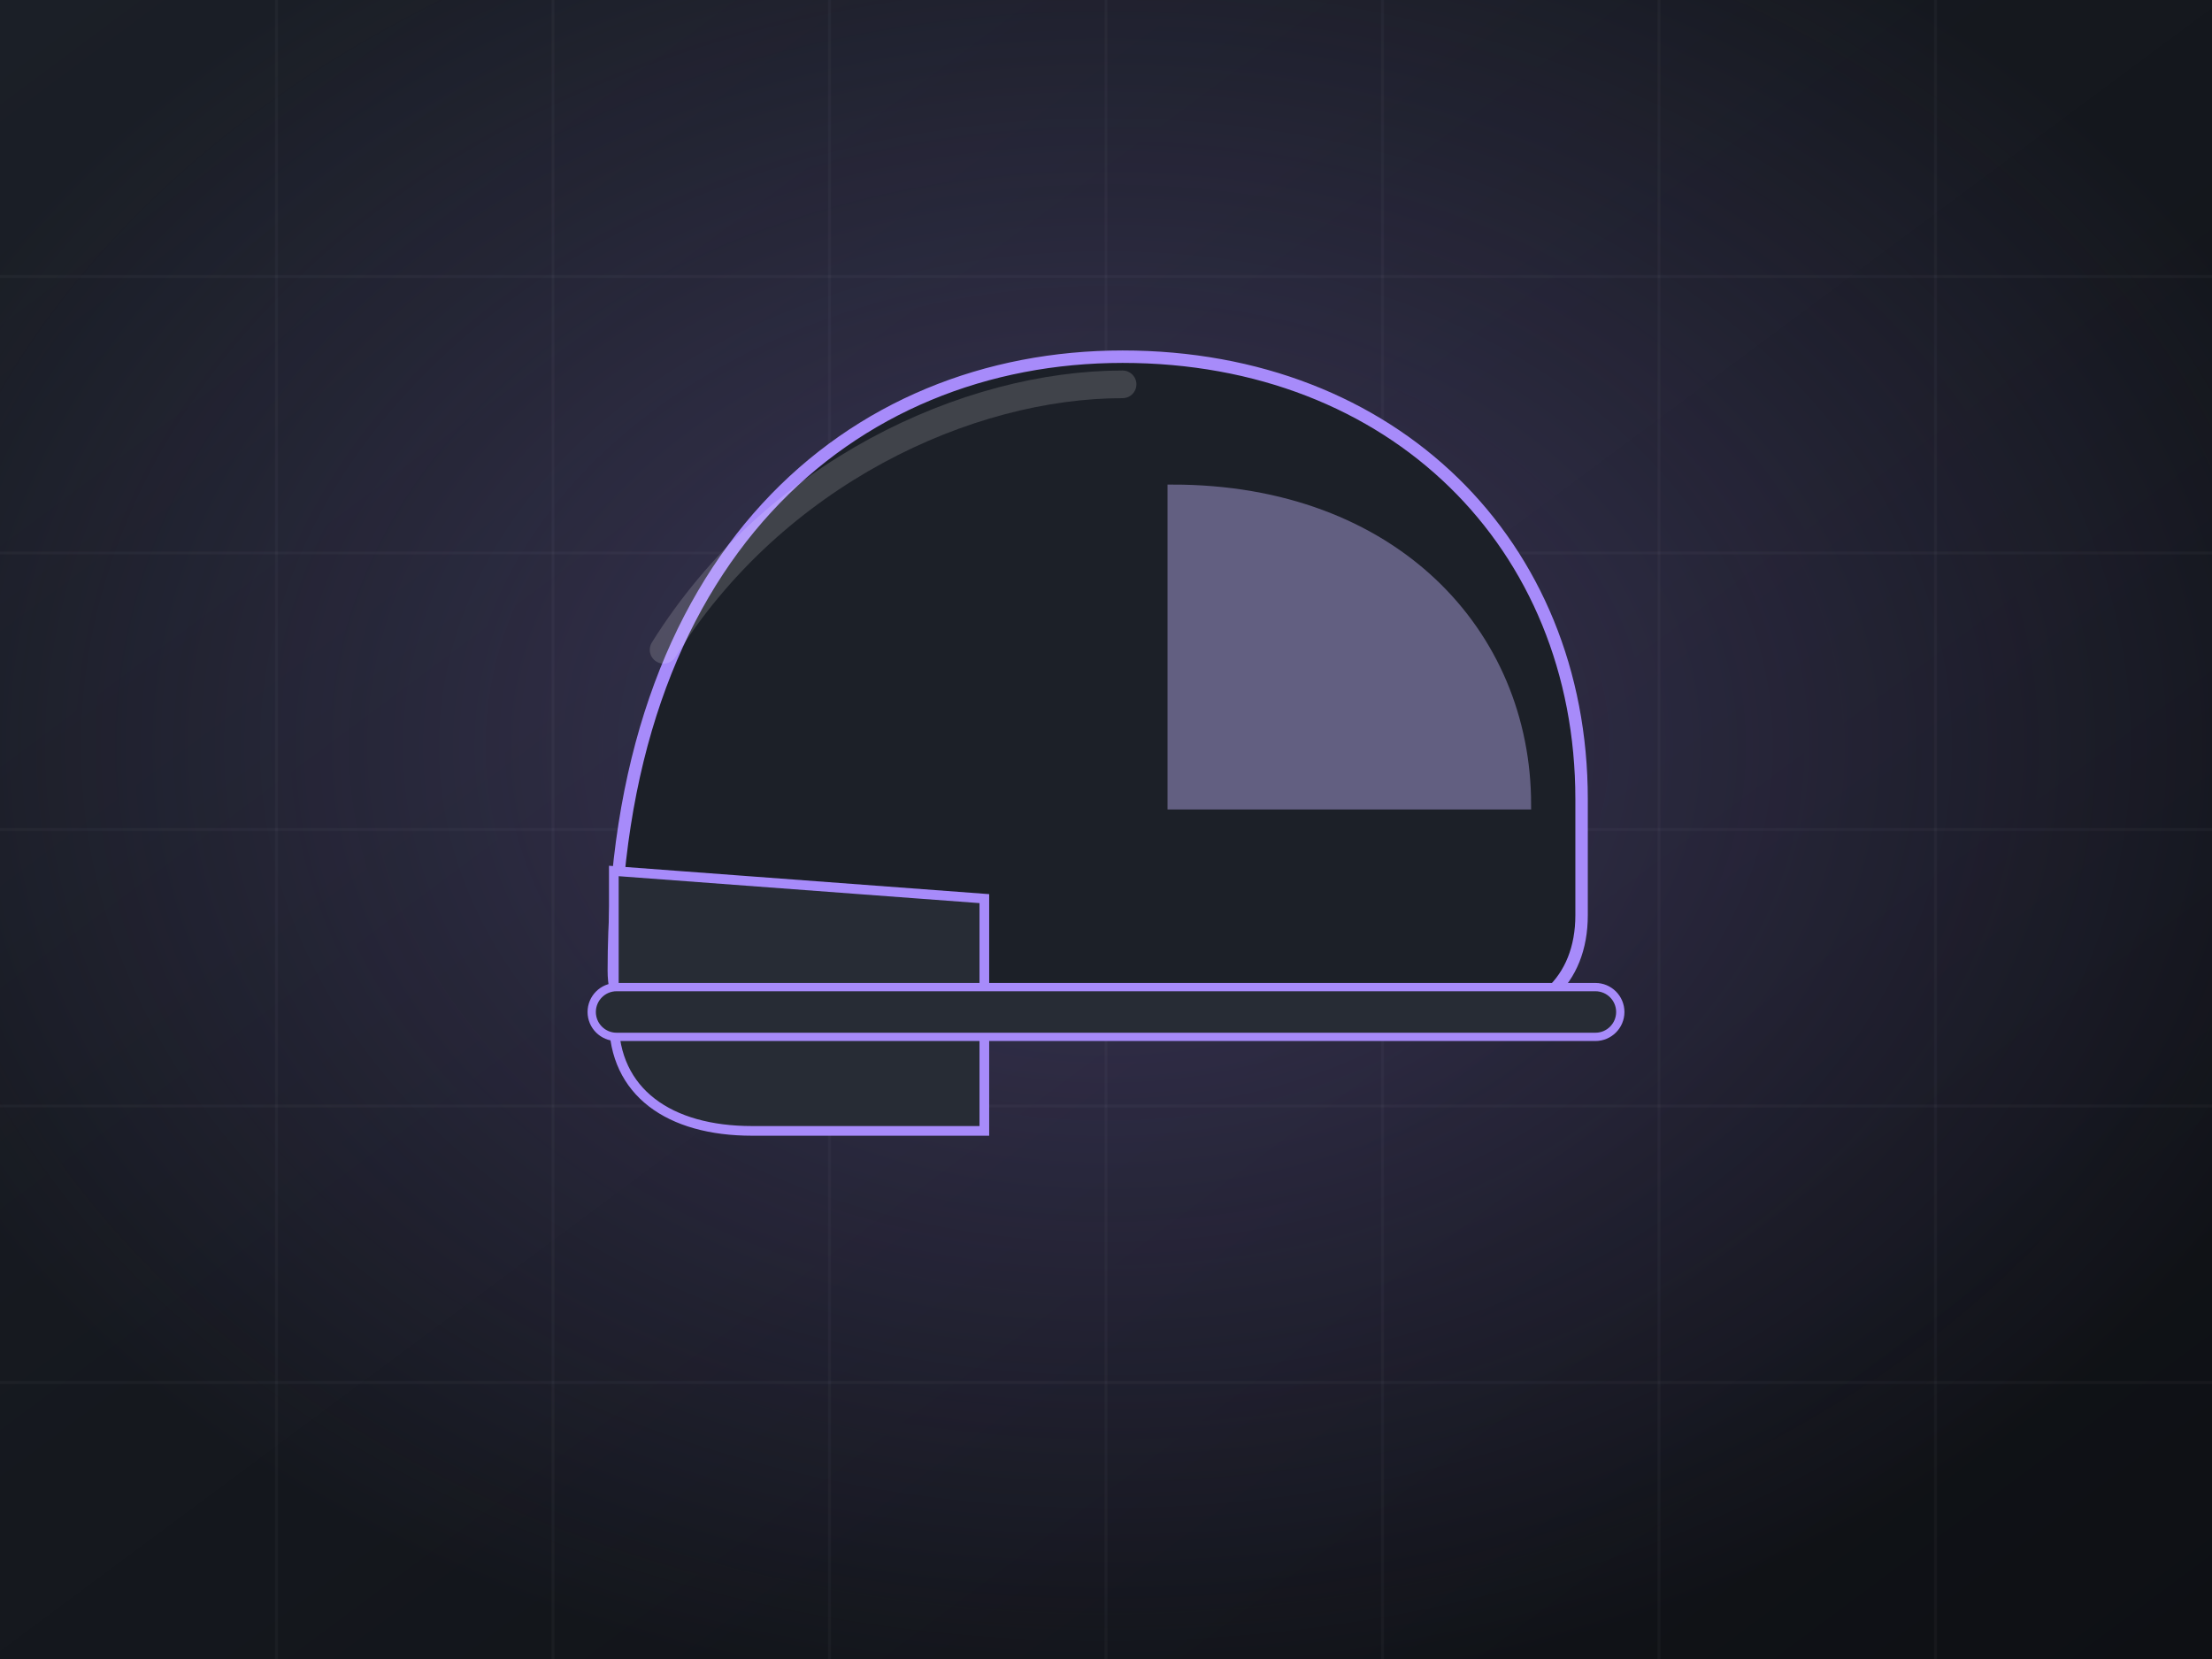
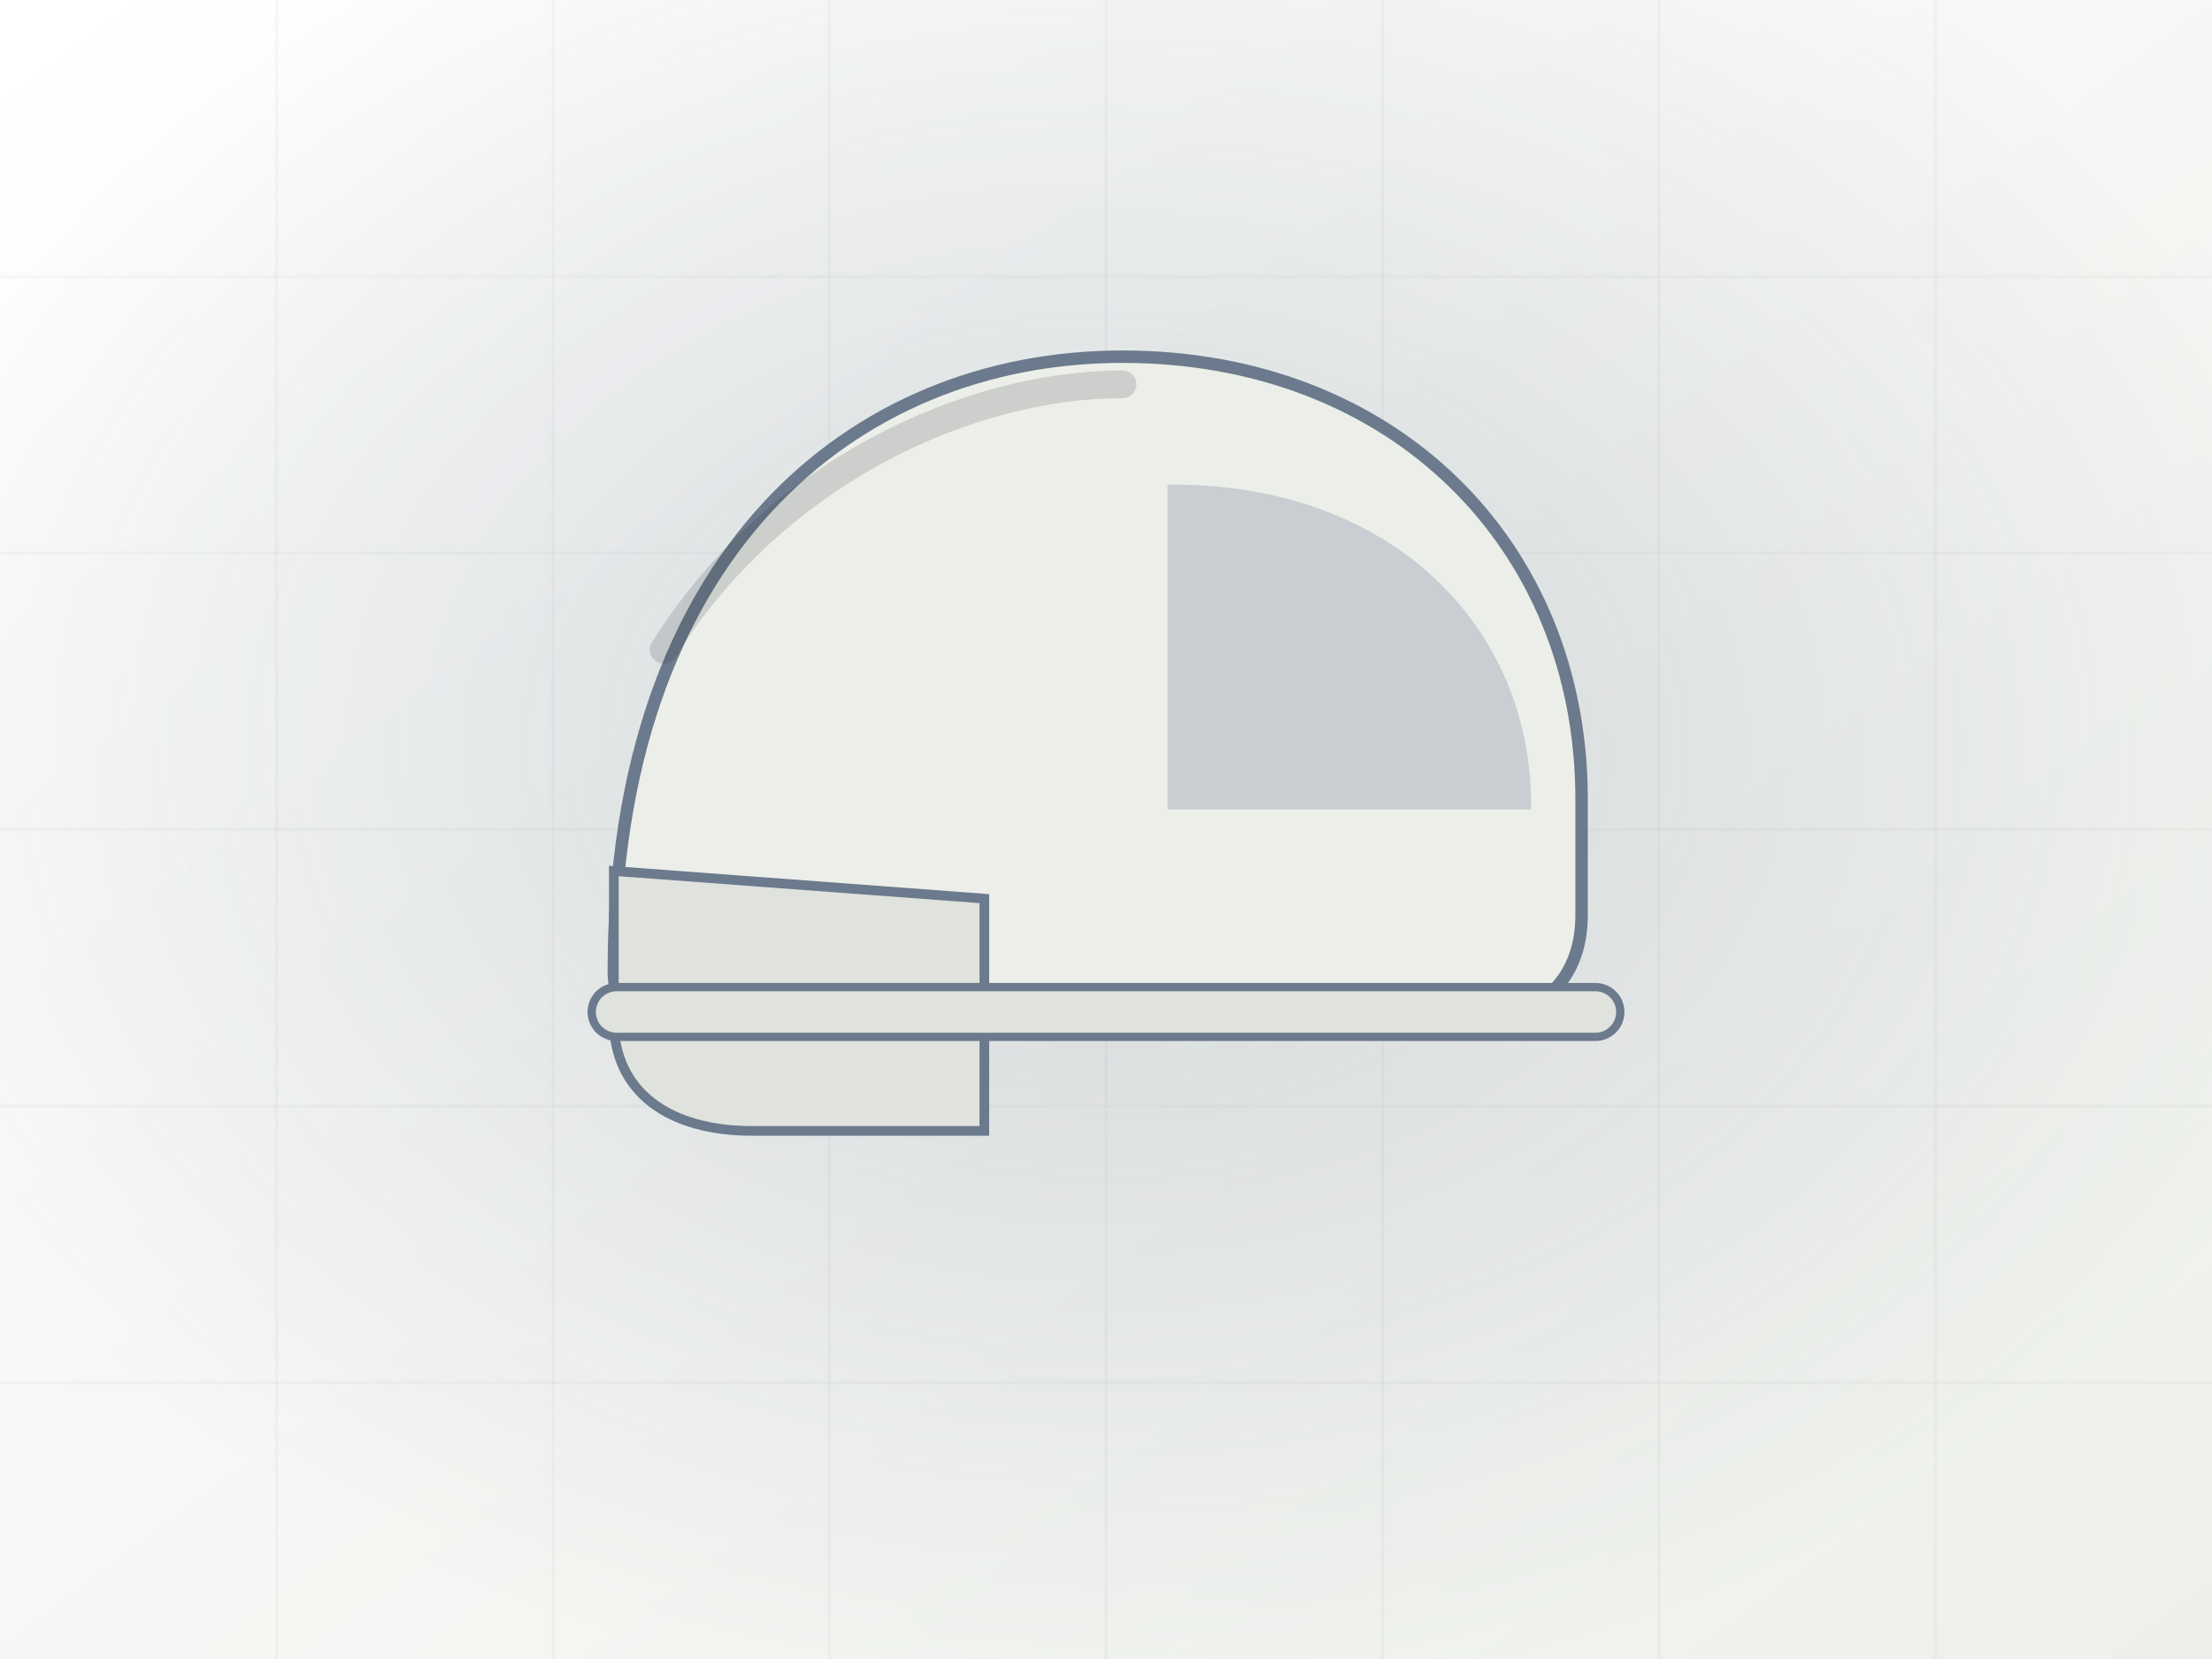
<svg xmlns="http://www.w3.org/2000/svg" viewBox="0 0 800 600" width="800" height="600">
  <defs>
    <linearGradient id="bg" x1="0" y1="0" x2="1" y2="1">
-       <stop offset="0%" stop-color="#1b1f27" />
-       <stop offset="100%" stop-color="#0e1014" />
+       <stop offset="0%" stop-color="#ffffff" />
+       <stop offset="100%" stop-color="#edf0ea" />
    </linearGradient>
    <radialGradient id="glow" cx="50%" cy="45%" r="58%">
-       <stop offset="0%" stop-color="#a78bfa" stop-opacity="0.26" />
-       <stop offset="100%" stop-color="#a78bfa" stop-opacity="0" />
+       <stop offset="0%" stop-color="#6b7a8c" stop-opacity="0.26" />
+       <stop offset="100%" stop-color="#6b7a8c" stop-opacity="0" />
    </radialGradient>
  </defs>
  <rect width="800" height="600" fill="url(#bg)" />
-   <g stroke="#ffffff" stroke-opacity="0.035">
+   <g stroke="#252b2d" stroke-opacity="0.035">
    <path d="M0 100h800M0 200h800M0 300h800M0 400h800M0 500h800" />
    <path d="M100 0v600M200 0v600M300 0v600M400 0v600M500 0v600M600 0v600M700 0v600" />
  </g>
  <rect width="800" height="600" fill="url(#glow)" />
  <g transform="translate(400,305)">
-     <path d="M-178,46 C-178,-104 -92,-176 6,-176 C104,-176 172,-108 172,-16 L172,26 C172,50 156,64 132,64 L-140,64 C-164,64 -178,66 -178,46 Z" fill="#1c2028" stroke="#a78bfa" stroke-width="4.5" />
-     <path d="M-178,10 L-178,64 C-178,90 -158,104 -128,104 L-44,104 L-44,20 Z" fill="#272c35" stroke="#a78bfa" stroke-width="3.5" />
-     <path d="M24,-128 C104,-128 152,-76 152,-14 L24,-14 Z" fill="#c4b5fd" opacity="0.42" stroke="#c4b5fd" stroke-width="3.5" />
-     <path d="M-160,-70 C-120,-134 -50,-166 6,-166" fill="none" stroke="#ffffff" stroke-opacity="0.16" stroke-width="10" stroke-linecap="round" />
-     <rect x="-186" y="52" width="372" height="18" rx="9" fill="#272c35" stroke="#a78bfa" stroke-width="3" />
+     <path d="M-178,46 C-178,-104 -92,-176 6,-176 C104,-176 172,-108 172,-16 L172,26 C172,50 156,64 132,64 L-140,64 C-164,64 -178,66 -178,46 Z" fill="#eceee9" stroke="#6b7a8c" stroke-width="4.5" />
+     <path d="M-178,10 L-178,64 C-178,90 -158,104 -128,104 L-44,104 L-44,20 Z" fill="#dfe2dd" stroke="#6b7a8c" stroke-width="3.5" />
+     <path d="M24,-128 C104,-128 152,-76 152,-14 L24,-14 Z" fill="#97a3b3" opacity="0.42" stroke="#97a3b3" stroke-width="3.5" />
+     <path d="M-160,-70 C-120,-134 -50,-166 6,-166" fill="none" stroke="#252b2d" stroke-opacity="0.16" stroke-width="10" stroke-linecap="round" />
+     <rect x="-186" y="52" width="372" height="18" rx="9" fill="#dfe2dd" stroke="#6b7a8c" stroke-width="3" />
  </g>
</svg>
